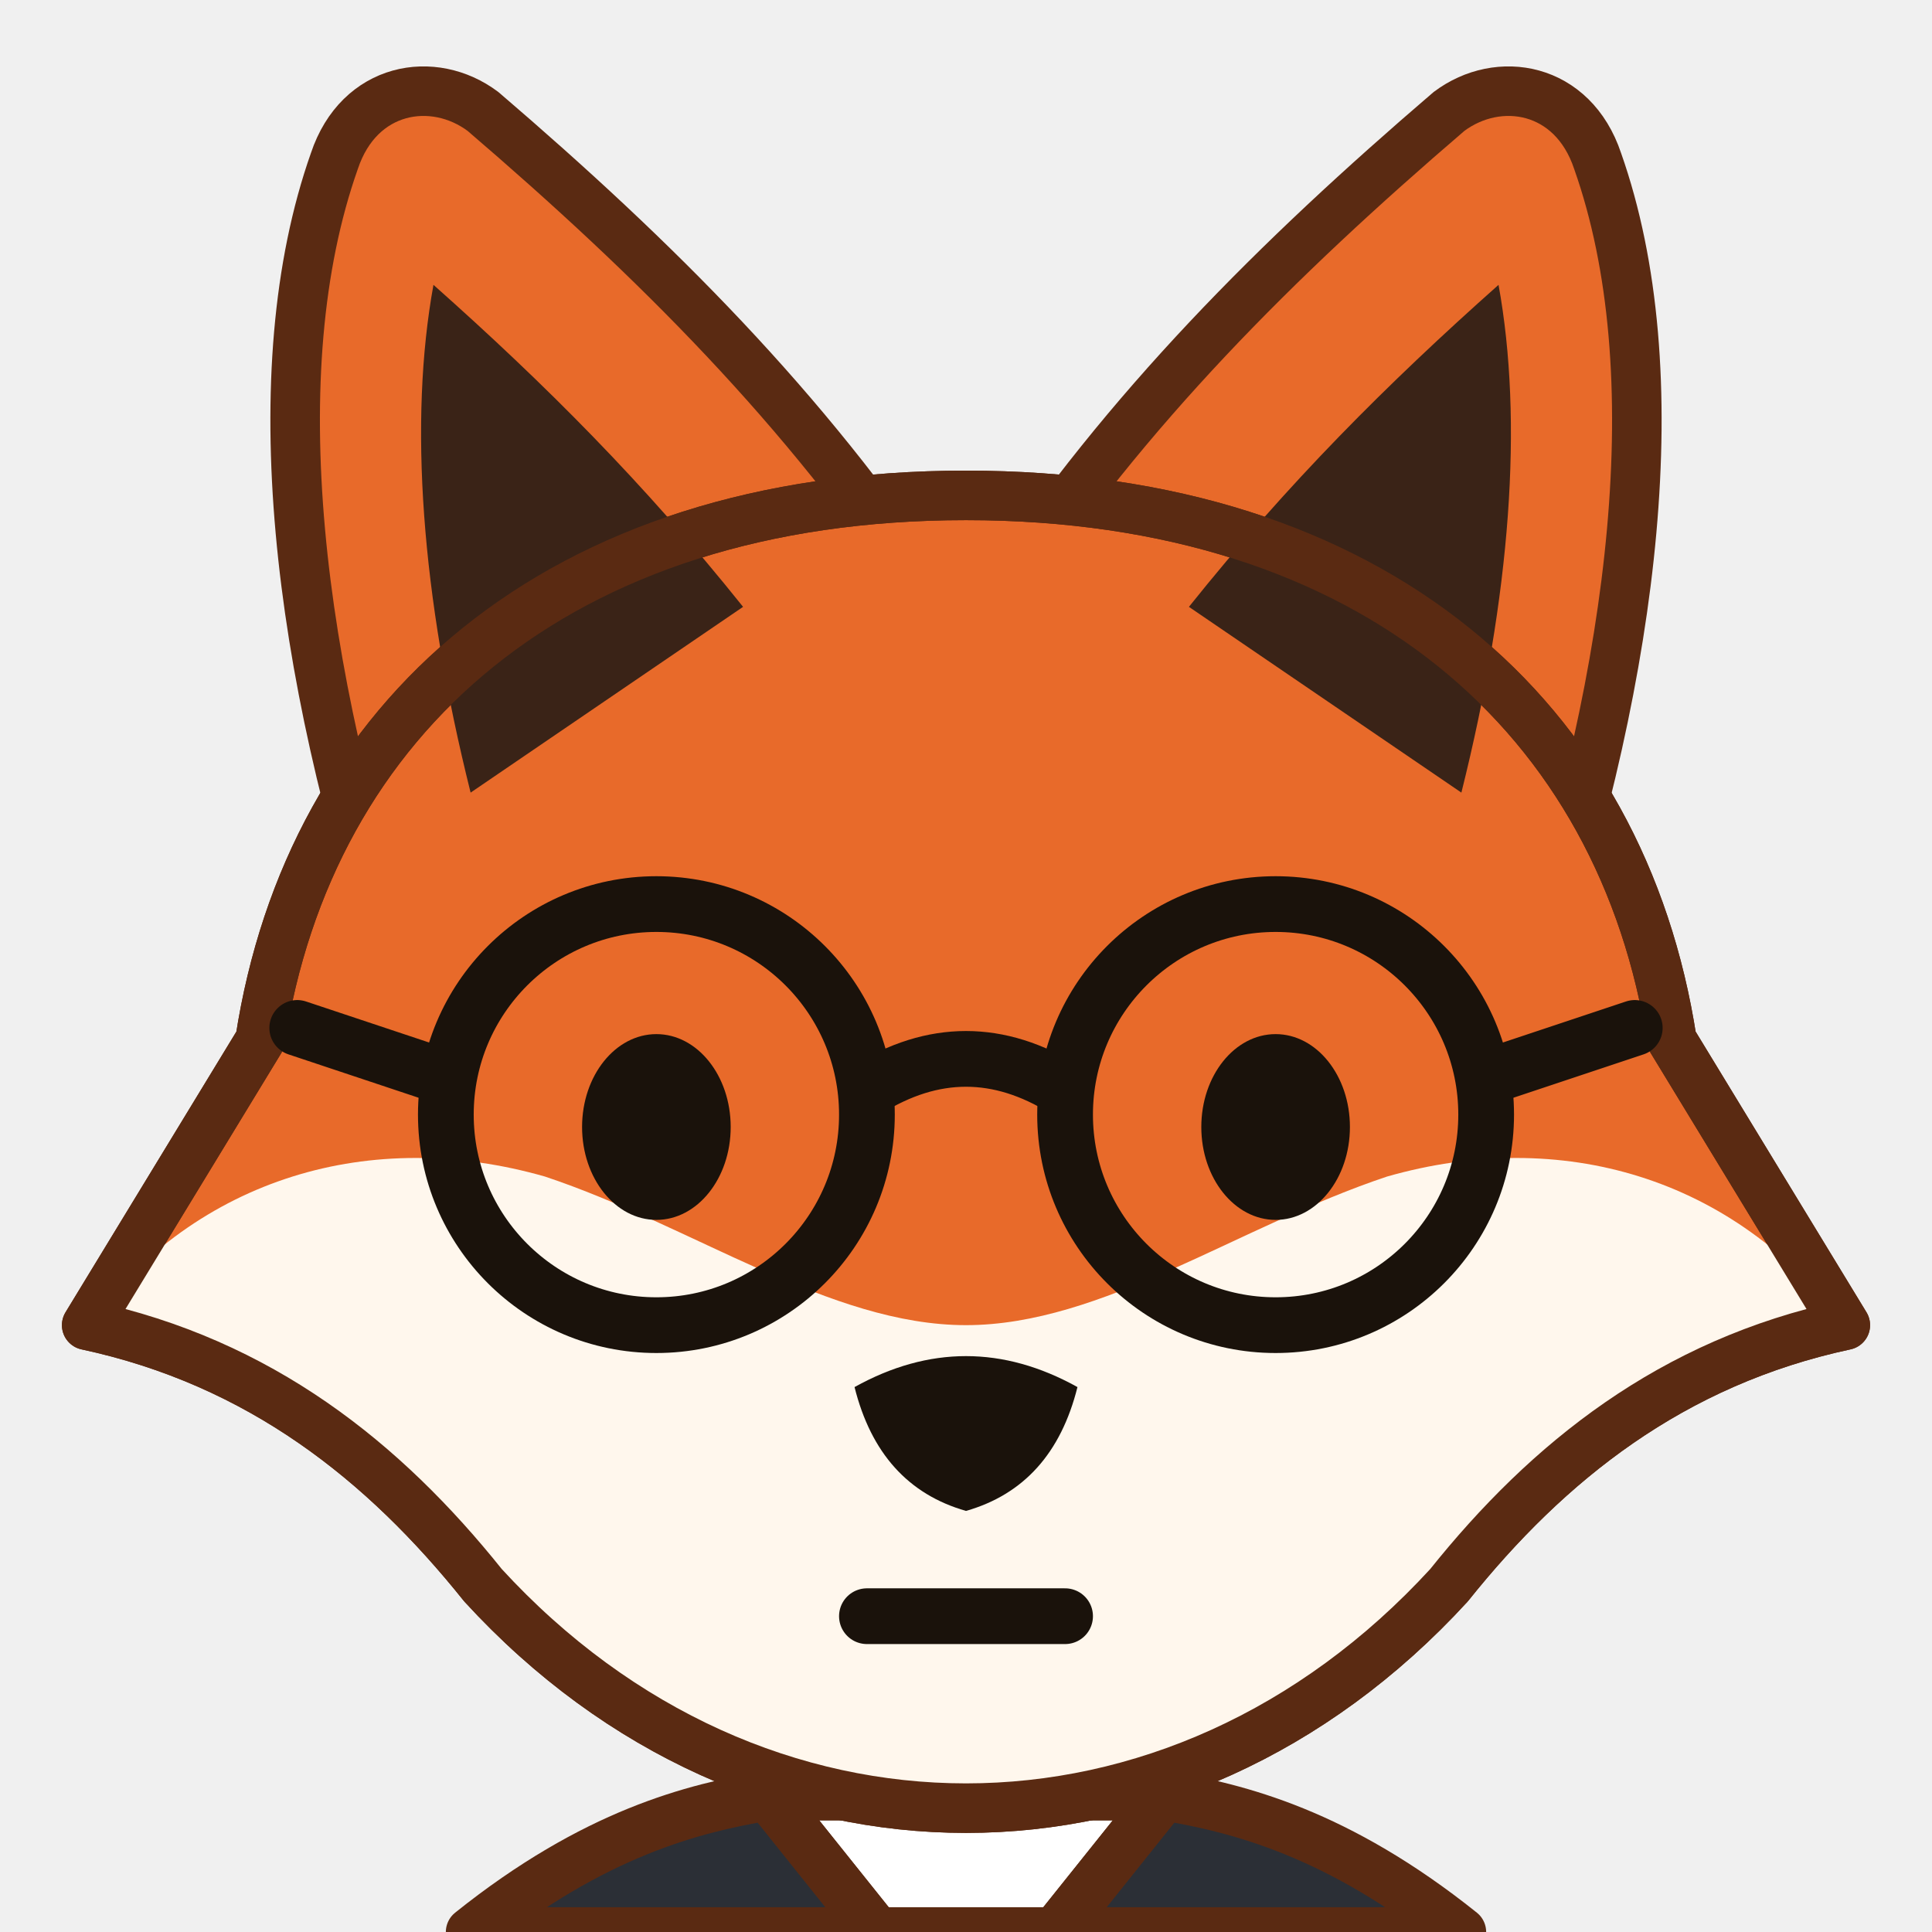
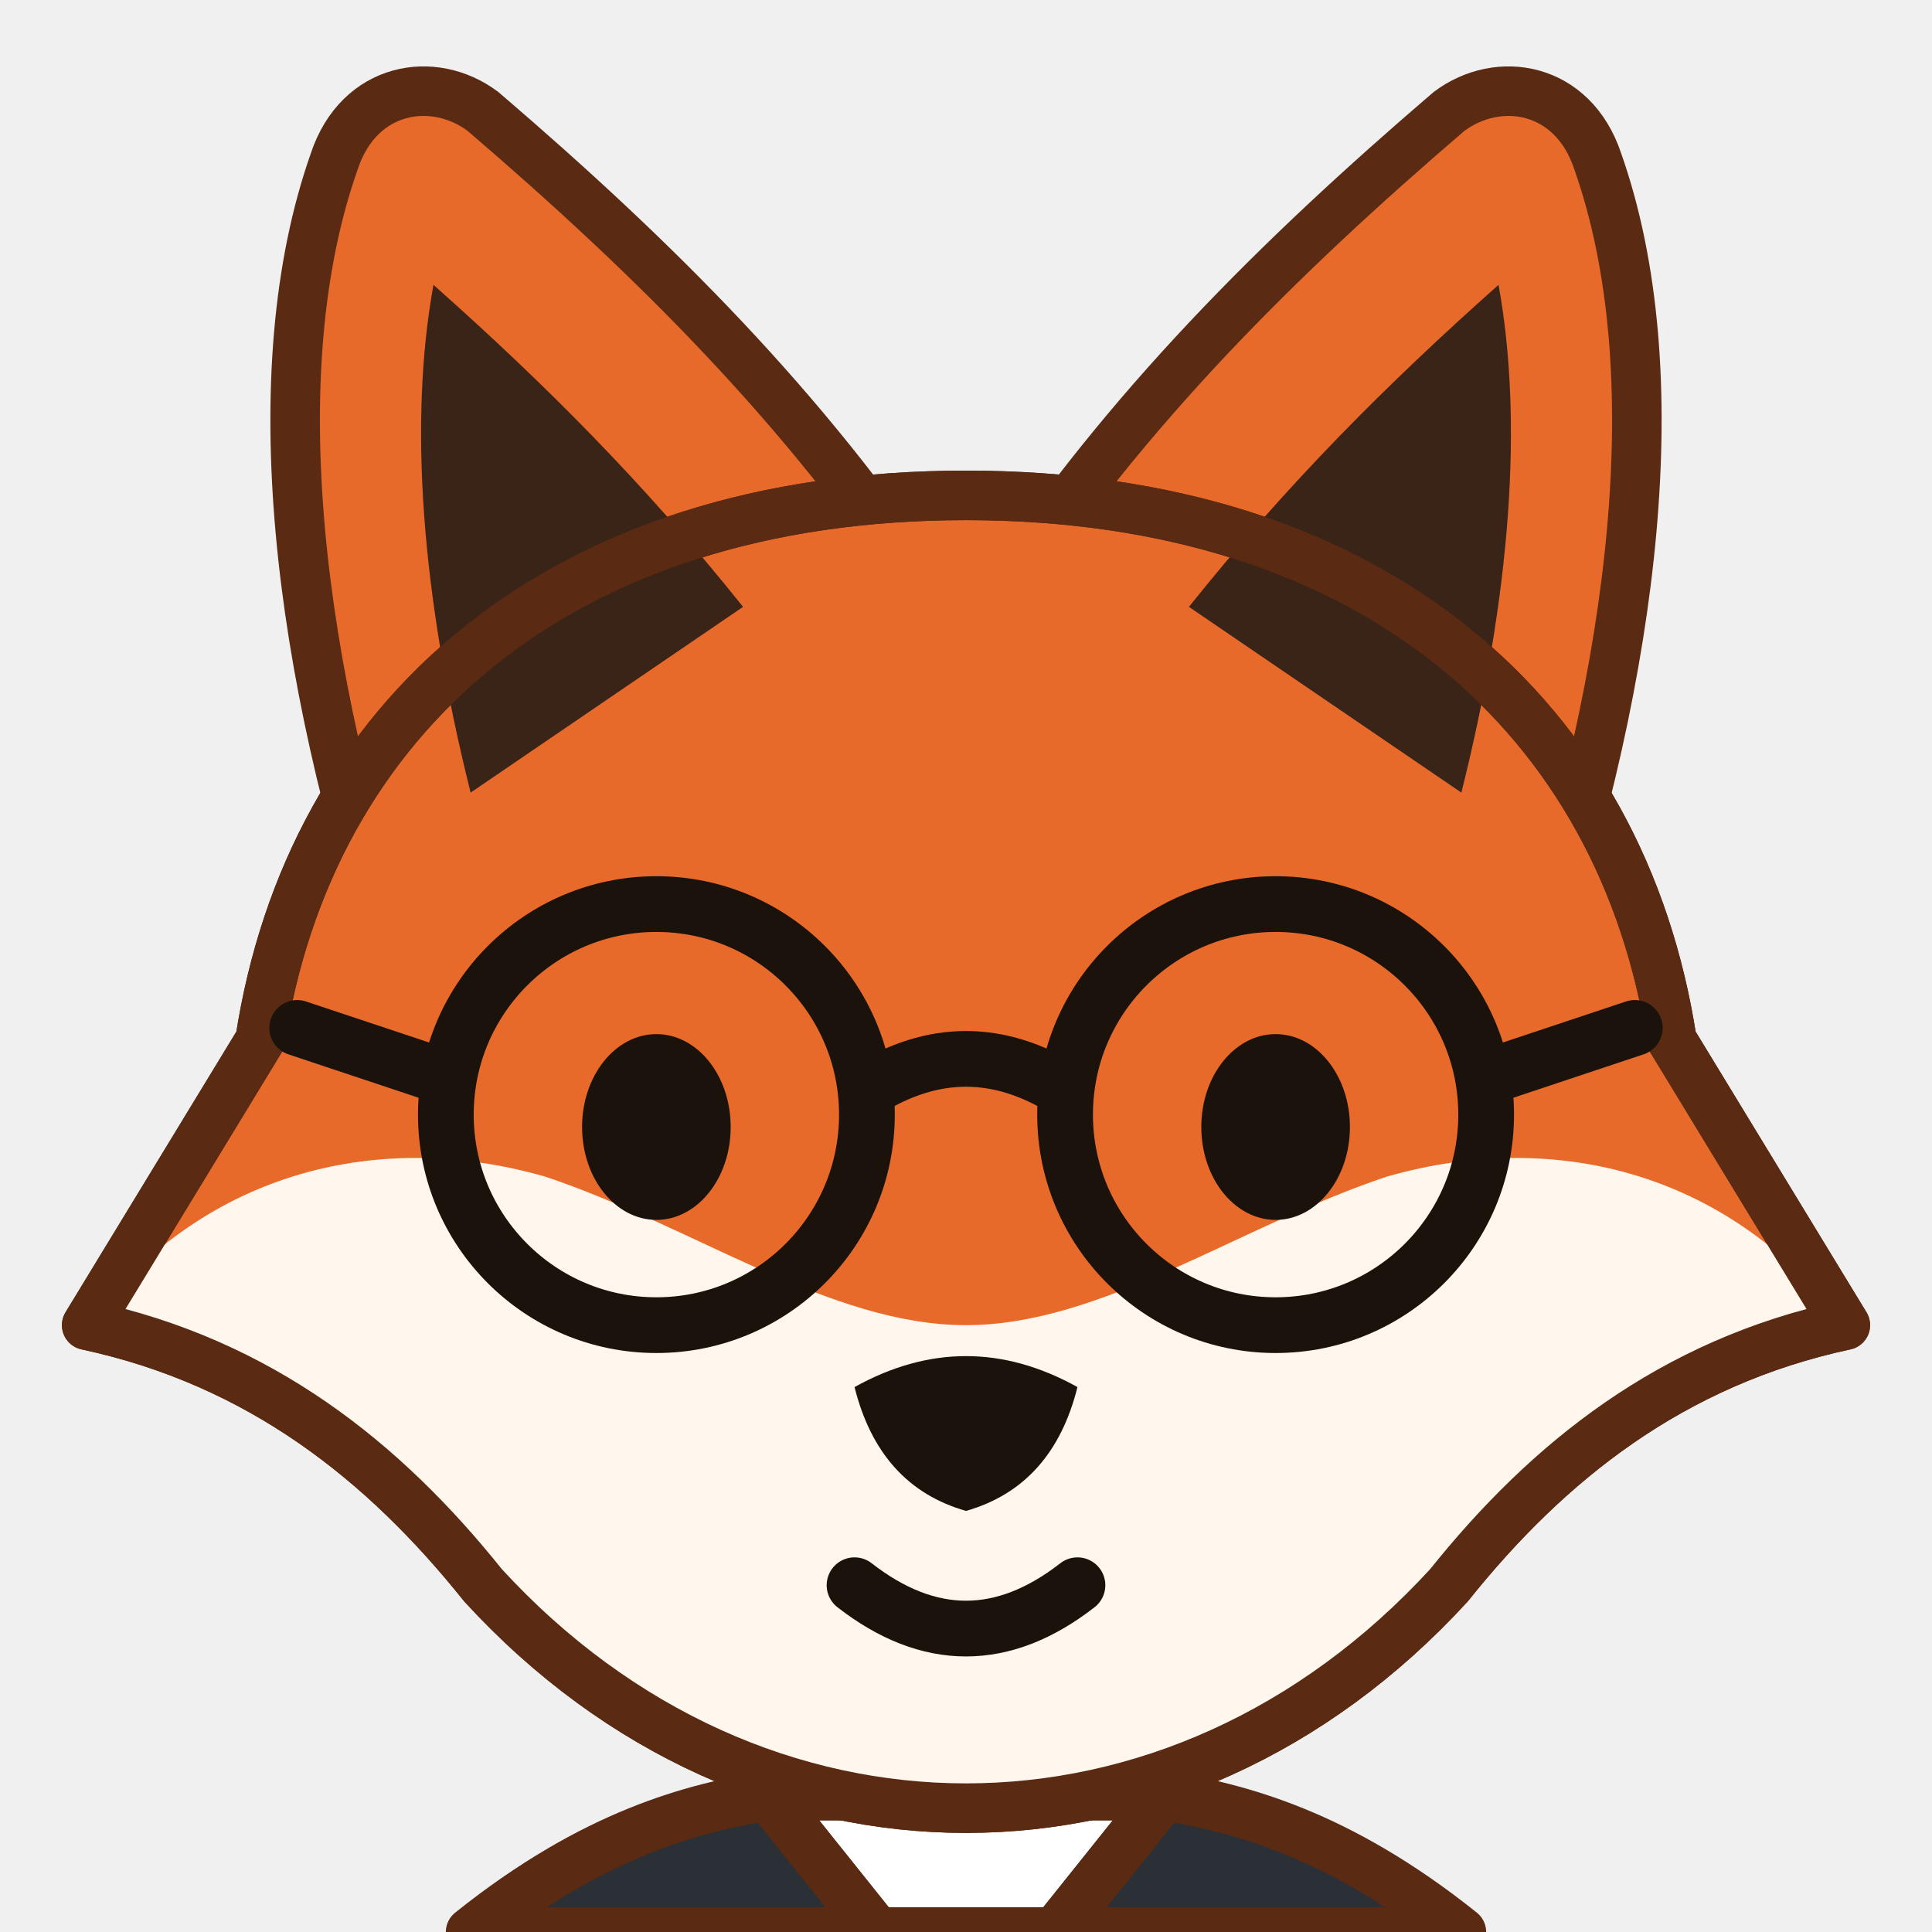
<svg xmlns="http://www.w3.org/2000/svg" viewBox="22 12 156 156">
  <g stroke="#5A2A12" stroke-width="4" stroke-linejoin="round">
    <path d="M54 90 C46 66 43 42 49 25 C51 19 57 18 61 21 C75 33 87 45 97 60 Z" fill="#E86A2A" />
    <path d="M146 90 C154 66 157 42 151 25 C149 19 143 18 139 21 C125 33 113 45 103 60 Z" fill="#E86A2A" />
    <path d="M84 157 L100 177 L116 157 Z" fill="#fff" />
    <path d="M60 168 C70 160 78 158 84 157 L100 177 L116 157 C122 158 130 160 140 168 Z" fill="#2B2F36" />
    <path d="M100 52 C133 52 153 70 157 96 L171 119 C157 122 147 130 139 140 C128 152 114 158 100 158 C86 158 72 152 61 140 C53 130 43 122 29 119 L43 96 C47 70 67 52 100 52 Z" fill="#E86A2A" />
  </g>
  <path d="M60 76 C56 60 55 46 57 35 C66 43 74 51 82 61 Z M140 76 C144 60 145 46 143 35 C134 43 126 51 118 61 Z" fill="#3A2317" />
  <path d="M29 119 C43 122 53 130 61 140 C72 152 86 158 100 158 C114 158 128 152 139 140 C147 130 157 122 171 119 C162 107 148 103 134 107 C122 111 111 119 100 119 C89 119 78 111 66 107 C52 103 38 107 29 119 Z" fill="#FFF7ED" />
  <path d="M100 52 C133 52 153 70 157 96 L171 119 C157 122 147 130 139 140 C128 152 114 158 100 158 C86 158 72 152 61 140 C53 130 43 122 29 119 L43 96 C47 70 67 52 100 52 Z" fill="none" stroke="#5A2A12" stroke-width="4" stroke-linejoin="round" />
  <ellipse cx="75" cy="103" rx="6" ry="7.5" fill="#1A120B" />
  <ellipse cx="125" cy="103" rx="6" ry="7.5" fill="#1A120B" />
  <g fill="none" stroke="#1A120B" stroke-width="4.5" stroke-linecap="round">
    <circle cx="75" cy="102" r="17" />
    <circle cx="125" cy="102" r="17" />
-     <path d="M92 100 Q100 95 108 100 M58 99 L46 95 M142 99 L154 95 M92 142.5 L108 142.5" />
+     <path d="M92 100 Q100 95 108 100 M58 99 L46 95 M142 99 L154 95 M91 140 Q100 147 109 140" />
  </g>
  <path d="M91 124 Q100 119 109 124 Q107 132 100 134 Q93 132 91 124 Z" fill="#1A120B" />
</svg>
